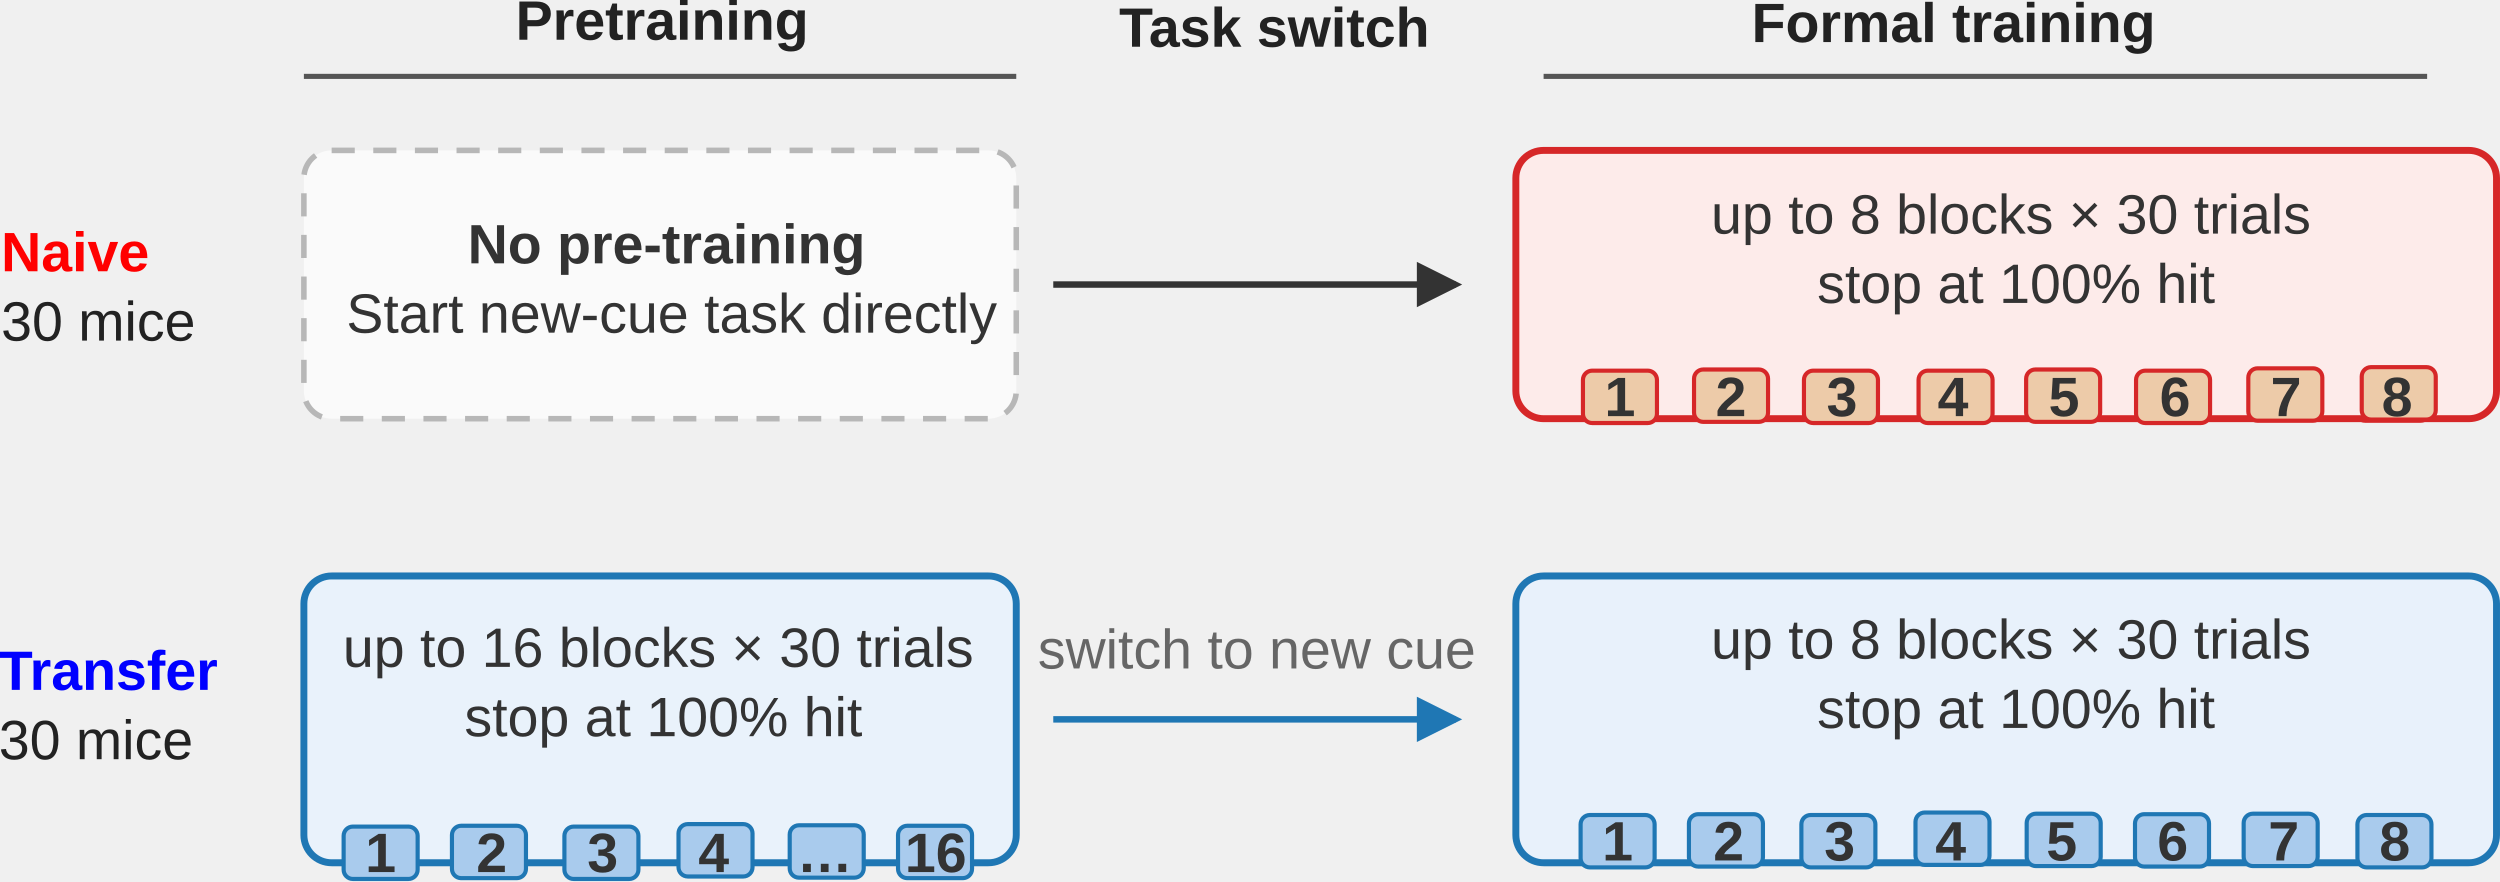
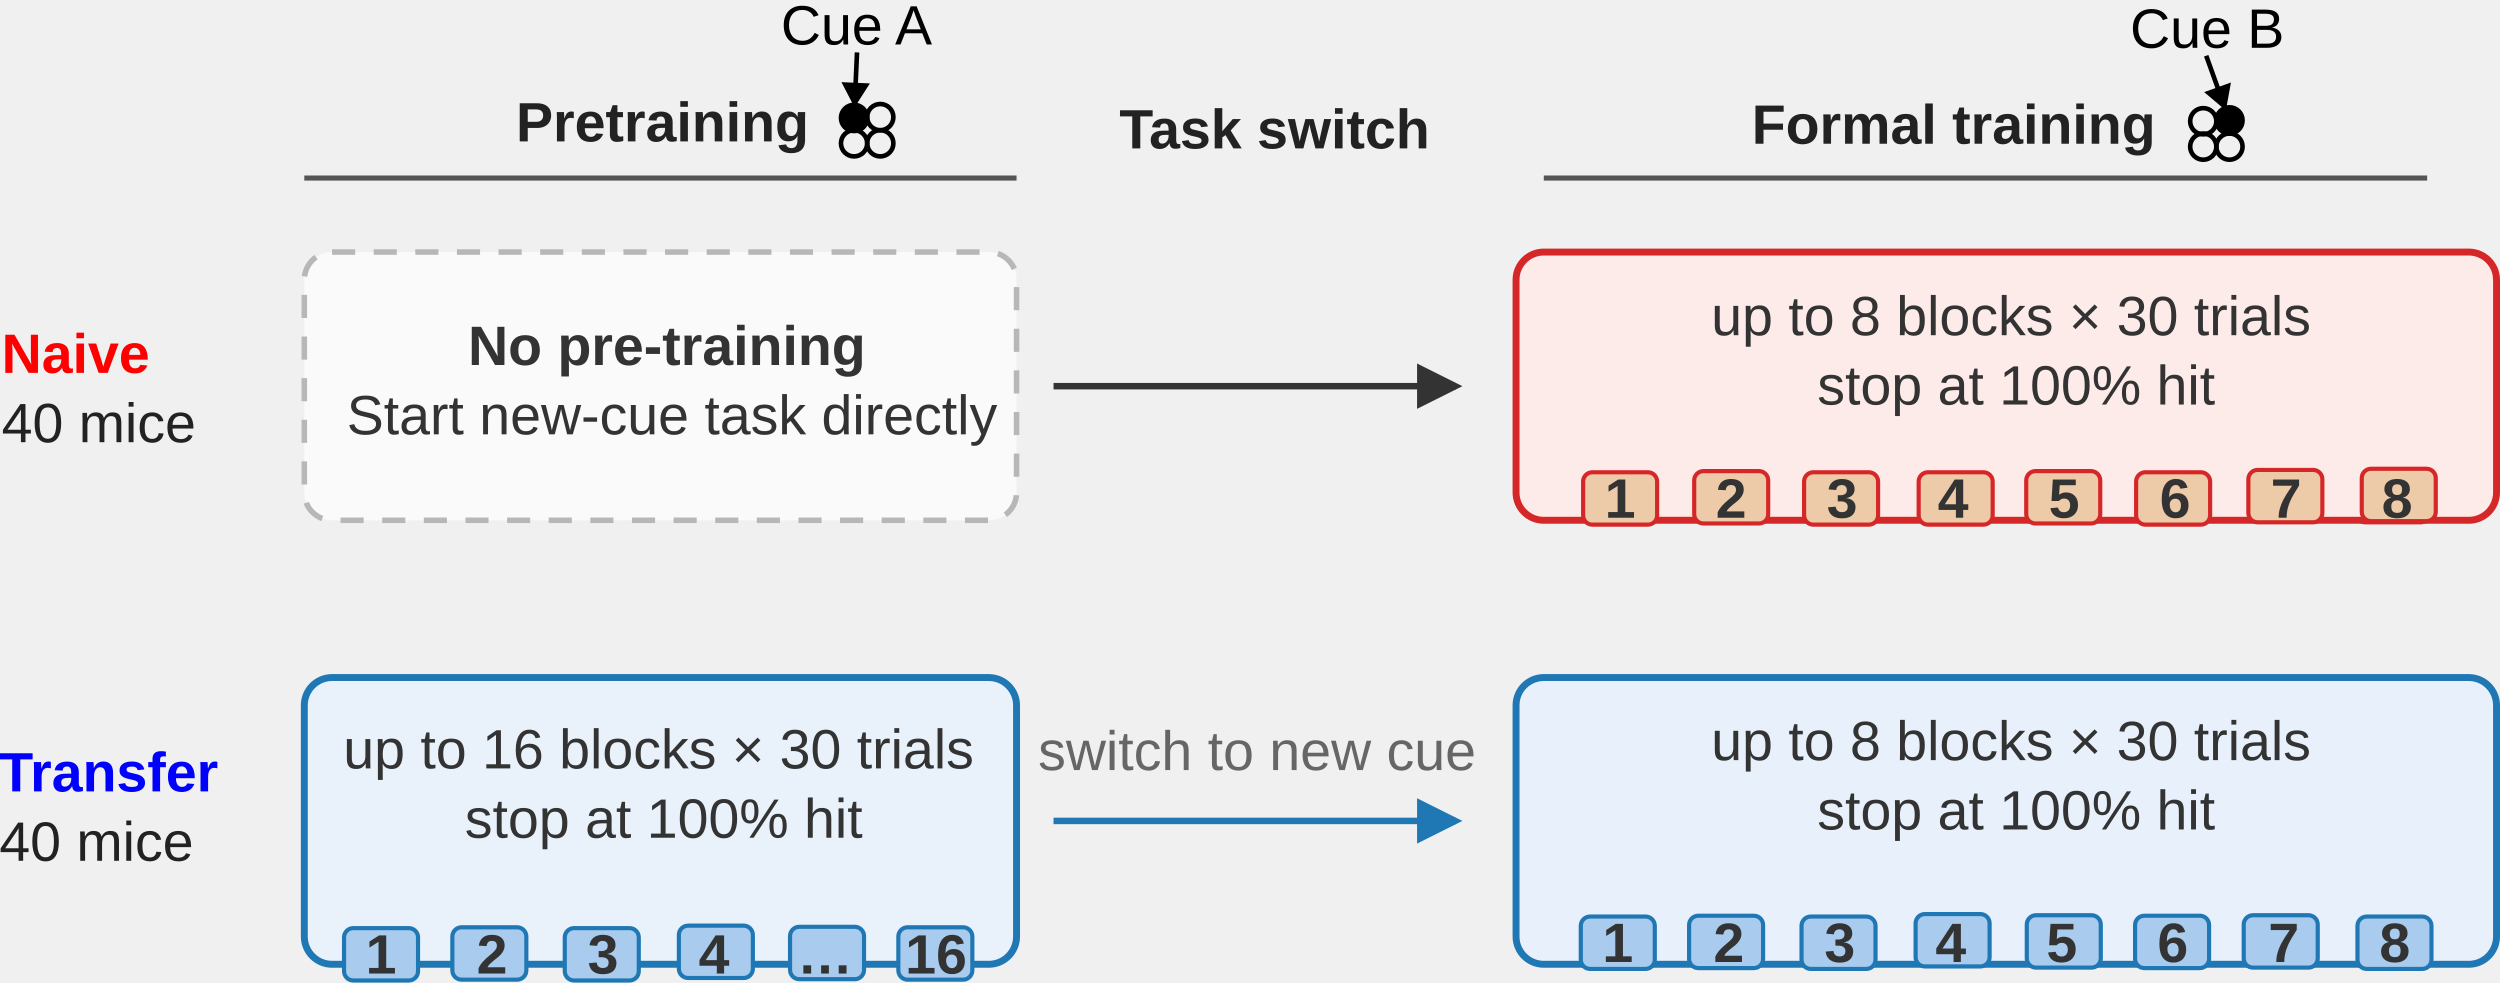
- <svg xmlns="http://www.w3.org/2000/svg" xmlns:xlink="http://www.w3.org/1999/xlink" width="95.372mm" height="33.611mm" viewBox="0 0 540.44 190.464" role="img" aria-labelledby="title desc" version="1.1" id="svg73">
+ <svg xmlns="http://www.w3.org/2000/svg" xmlns:xlink="http://www.w3.org/1999/xlink" width="95.39mm" height="37.491mm" viewBox="0 0 540.546 212.45" role="img" aria-labelledby="title desc" version="1.1" id="svg73">
  <defs id="defs2">
+     <marker style="overflow:visible" id="Triangle" refX="3" refY="0" orient="auto-start-reverse" markerWidth="1" markerHeight="1" viewBox="0 0 1 1" preserveAspectRatio="xMidYMid">
+       <path transform="scale(0.5)" style="fill:context-stroke;fill-rule:evenodd;stroke:context-stroke;stroke-width:1pt" d="M 5.77,0 -2.88,5 V -5 Z" id="path135" />
+     </marker>
    <marker id="arrow" markerWidth="7" markerHeight="7" refX="6" refY="3.5" orient="auto" markerUnits="strokeWidth">
      <path d="M 0,0 7,3.5 0,7 Z" fill="#333333" id="path1" />
    </marker>
    <marker id="arrowBlue" markerWidth="7" markerHeight="7" refX="6" refY="3.5" orient="auto" markerUnits="strokeWidth">
      <path d="M 0,0 7,3.5 0,7 Z" fill="#1f77b4" id="path2" />
    </marker>
    <style id="style2">
      .txt { font: 6pt Arial, sans-serif; fill: #333333; }
      .muted-text { font: 6pt Arial, sans-serif; fill: #666666; }
      .bold { font: 700 6pt Arial, sans-serif; fill: #222222; }
      .label { font: 700 6pt Arial, sans-serif; }
      .num { font: 700 6pt Arial, sans-serif; fill: #333333; }
      .stage-bg { fill: #f7f9fb; stroke: #c8d3dc; stroke-width: 1.1; }
      .pretrain { fill: #e9f2fb; stroke: #1f77b4; stroke-width: 1.5; }
      .formal-naive { fill: #fdebea; stroke: #d62728; stroke-width: 1.5; }
      .formal-transfer { fill: #e8f1fb; stroke: #1f77b4; stroke-width: 1.5; }
      .formal-th { fill: #eeeeee; stroke: #222222; stroke-width: 1.5; }
      .empty-stage { fill: #fafafa; stroke: #b7b7b7; stroke-width: 1.2; stroke-dasharray: 5 4; }
      .unit { stroke-width: 0.9; rx: 2; ry: 2; }
      .unit-naive { fill: #f9b8b5; stroke: #d62728; }
      .unit-transfer { fill: #a9cbed; stroke: #1f77b4; }
      .unit-th { fill: #bdbdbd; stroke: #222222; }
      .unit-pre { fill: #c8ddf2; stroke: #1f77b4; }
      .water { fill: #38a7df; stroke: #1479ad; stroke-width: 1; }
      .cue-old { fill: #f4a340; stroke: #a85f00; stroke-width: 1; }
      .cue-new { fill: #4aa3ff; stroke: #1267a8; stroke-width: 1; }
      .muted { fill: #ffffff; stroke: #777777; stroke-width: 1.1; }
      .th-line { stroke: #222222; stroke-width: 1.7; stroke-linecap: round; }
      .arrow-line { stroke: #333333; stroke-width: 1.4; fill: none; marker-end: url(#arrow); }
      .blue-arrow { stroke: #1f77b4; stroke-width: 1.4; fill: none; marker-end: url(#arrowBlue); }
      .bracket { stroke: #555555; stroke-width: 1.1; fill: none; }
      .footer-bg { fill: #fff9e8; stroke: #d5b56d; stroke-width: 1.1; }
    </style>
  </defs>
-   <line x1="65.69" y1="16.511" x2="219.69" y2="16.511" class="bracket" id="line9" />
-   <line x1="333.69" y1="16.511" x2="524.69" y2="16.511" class="bracket" id="line10" />
-   <rect x="65.69" y="32.511" width="154" height="58" rx="6" ry="6" class="empty-stage" id="rect11" />
-   <path d="m 227.69,61.511 h 87" class="arrow-line" id="path13" />
-   <use x="0" y="0" xlink:href="#use119" id="use120" transform="translate(-1.26394,0.2527883)" />
-   <rect x="327.69" y="32.511" width="212" height="58" rx="6" ry="6" class="formal-naive" id="rect14" />
-   <use x="0" y="0" xlink:href="#use118" id="use119" transform="translate(24.52045,-0.2527877)" />
-   <rect x="65.69" y="124.511" width="154" height="62" rx="6" ry="6" class="pretrain" id="rect29" />
-   <path d="m 227.69,155.511 h 87" class="blue-arrow" id="path35" />
-   <text x="271.69" y="144.511" text-anchor="middle" class="muted-text" id="text36" style="font-style:normal;font-variant:normal;font-weight:normal;font-stretch:normal;font-size:8px;line-height:normal;font-family:Arial, sans-serif">
+   <line x1="65.796" y1="38.498" x2="219.796" y2="38.498" class="bracket" id="line9" />
+   <line x1="333.796" y1="38.498" x2="524.796" y2="38.498" class="bracket" id="line10" />
+   <rect x="65.796" y="54.498" width="154" height="58" rx="6" ry="6" class="empty-stage" id="rect11" />
+   <path d="m 227.796,83.498 h 87" class="arrow-line" id="path13" />
+   <use x="0" y="0" xlink:href="#use119" id="use120" transform="translate(-1.26394,0.252788)" />
+   <rect x="327.796" y="54.498" width="212" height="58" rx="6" ry="6" class="formal-naive" id="rect14" />
+   <use x="0" y="0" xlink:href="#use118" id="use119" transform="translate(24.52045,-0.252788)" />
+   <rect x="65.796" y="146.498" width="154" height="62" rx="6" ry="6" class="pretrain" id="rect29" />
+   <path d="m 227.796,177.498 h 87" class="blue-arrow" id="path35" />
+   <text x="271.796" y="166.498" text-anchor="middle" class="muted-text" id="text36" style="font-style:normal;font-variant:normal;font-weight:normal;font-stretch:normal;font-size:8px;line-height:normal;font-family:Arial, sans-serif">
    <tspan style="font-size:11.994px" id="tspan122">switch to new cue</tspan>
  </text>
-   <rect x="327.69" y="124.511" width="212" height="62" rx="6" ry="6" class="formal-transfer" id="rect36" />
-   <text x="435.835" y="142.369" text-anchor="middle" class="txt" id="text38" style="font-style:normal;font-variant:normal;font-weight:normal;font-stretch:normal;font-size:8px;line-height:normal;font-family:Arial, sans-serif">
-     <tspan x="435.835" y="142.369" style="font-size:11.994px" id="tspan85">up to 8 blocks × 30 trials</tspan>
-     <tspan id="tspan82" x="435.835" y="157.362" style="font-size:11.994px">stop at 100% hit</tspan>
+   <rect x="327.796" y="146.498" width="212" height="62" rx="6" ry="6" class="formal-transfer" id="rect36" />
+   <text x="435.941" y="164.355" text-anchor="middle" class="txt" id="text38" style="font-style:normal;font-variant:normal;font-weight:normal;font-stretch:normal;font-size:8px;line-height:normal;font-family:Arial, sans-serif">
+     <tspan x="435.941" y="164.355" style="font-size:11.994px" id="tspan85">up to 8 blocks × 30 trials</tspan>
+     <tspan id="tspan82" x="435.941" y="179.348" style="font-size:11.994px">stop at 100% hit</tspan>
  </text>
-   <rect x="341.69" y="176.188" width="16" height="11.324" class="unit unit-transfer" id="rect39" />
-   <text x="349.69" y="186.011" text-anchor="middle" class="num" id="text40" style="font-style:normal;font-variant:normal;font-weight:700;font-stretch:normal;font-size:8px;line-height:normal;font-family:Arial, sans-serif">
+   <rect x="341.796" y="198.174" width="16" height="11.324" class="unit unit-transfer" id="rect39" />
+   <text x="349.796" y="207.998" text-anchor="middle" class="num" id="text40" style="font-style:normal;font-variant:normal;font-weight:700;font-stretch:normal;font-size:8px;line-height:normal;font-family:Arial, sans-serif">
    <tspan style="font-size:11.994px" id="tspan86">1</tspan>
  </text>
-   <use x="0" y="0" xlink:href="#rect39" id="use93" transform="translate(23.41601,-0.1787483)" />
-   <text x="373.69" y="186.011" text-anchor="middle" class="num" id="text41" style="font-style:normal;font-variant:normal;font-weight:700;font-stretch:normal;font-size:8px;line-height:normal;font-family:Arial, sans-serif">
+   <use x="0" y="0" xlink:href="#rect39" id="use93" transform="translate(23.41601,-0.178748)" />
+   <text x="373.796" y="207.998" text-anchor="middle" class="num" id="text41" style="font-style:normal;font-variant:normal;font-weight:700;font-stretch:normal;font-size:8px;line-height:normal;font-family:Arial, sans-serif">
    <tspan style="font-size:11.994px" id="tspan87">2</tspan>
  </text>
-   <use x="0" y="0" xlink:href="#use93" id="use94" transform="translate(24.30975,0.1787477)" />
-   <text x="397.69" y="186.011" text-anchor="middle" class="num" id="text42" style="font-style:normal;font-variant:normal;font-weight:700;font-stretch:normal;font-size:8px;line-height:normal;font-family:Arial, sans-serif">
+   <use x="0" y="0" xlink:href="#use93" id="use94" transform="translate(24.30975,0.178748)" />
+   <text x="397.796" y="207.998" text-anchor="middle" class="num" id="text42" style="font-style:normal;font-variant:normal;font-weight:700;font-stretch:normal;font-size:8px;line-height:normal;font-family:Arial, sans-serif">
    <tspan style="font-size:11.994px" id="tspan88">3</tspan>
  </text>
-   <use x="0" y="0" xlink:href="#use94" id="use95" transform="translate(24.66725,-0.5362443)" />
-   <text x="421.69" y="186.011" text-anchor="middle" class="num" id="text43" style="font-style:normal;font-variant:normal;font-weight:700;font-stretch:normal;font-size:8px;line-height:normal;font-family:Arial, sans-serif">
+   <use x="0" y="0" xlink:href="#use94" id="use95" transform="translate(24.66725,-0.536244)" />
+   <text x="421.796" y="207.998" text-anchor="middle" class="num" id="text43" style="font-style:normal;font-variant:normal;font-weight:700;font-stretch:normal;font-size:8px;line-height:normal;font-family:Arial, sans-serif">
    <tspan style="font-size:11.994px" id="tspan89">4</tspan>
  </text>
-   <use x="0" y="0" xlink:href="#use95" id="use96" transform="translate(24.039,0.2527877)" />
-   <text x="445.69" y="186.011" text-anchor="middle" class="num" id="text44" style="font-style:normal;font-variant:normal;font-weight:700;font-stretch:normal;font-size:8px;line-height:normal;font-family:Arial, sans-serif">
+   <use x="0" y="0" xlink:href="#use95" id="use96" transform="translate(24.039,0.252788)" />
+   <text x="445.796" y="207.998" text-anchor="middle" class="num" id="text44" style="font-style:normal;font-variant:normal;font-weight:700;font-stretch:normal;font-size:8px;line-height:normal;font-family:Arial, sans-serif">
    <tspan style="font-size:11.994px" id="tspan90">5</tspan>
  </text>
-   <use x="0" y="0" xlink:href="#use96" id="use97" transform="translate(23.41601,0.1047087)" />
-   <text x="469.69" y="186.011" text-anchor="middle" class="num" id="text45" style="font-style:normal;font-variant:normal;font-weight:700;font-stretch:normal;font-size:8px;line-height:normal;font-family:Arial, sans-serif">
+   <use x="0" y="0" xlink:href="#use96" id="use97" transform="translate(23.41601,0.104709)" />
+   <text x="469.796" y="207.998" text-anchor="middle" class="num" id="text45" style="font-style:normal;font-variant:normal;font-weight:700;font-stretch:normal;font-size:8px;line-height:normal;font-family:Arial, sans-serif">
    <tspan style="font-size:11.994px" id="tspan91">6</tspan>
  </text>
-   <use x="0" y="0" xlink:href="#use97" id="use98" transform="translate(23.49005,-0.1047083)" />
-   <text x="493.69" y="186.011" text-anchor="middle" class="num" id="text46" style="font-style:normal;font-variant:normal;font-weight:700;font-stretch:normal;font-size:8px;line-height:normal;font-family:Arial, sans-serif">
+   <use x="0" y="0" xlink:href="#use97" id="use98" transform="translate(23.49005,-0.104708)" />
+   <text x="493.796" y="207.998" text-anchor="middle" class="num" id="text46" style="font-style:normal;font-variant:normal;font-weight:700;font-stretch:normal;font-size:8px;line-height:normal;font-family:Arial, sans-serif">
    <tspan style="font-size:11.994px" id="tspan92">7</tspan>
  </text>
-   <use x="0" y="0" xlink:href="#use98" id="use99" transform="translate(24.59321,0.2834567)" />
-   <text x="517.69" y="186.011" text-anchor="middle" class="num" id="text47" style="font-style:normal;font-variant:normal;font-weight:700;font-stretch:normal;font-size:8px;line-height:normal;font-family:Arial, sans-serif">
+   <use x="0" y="0" xlink:href="#use98" id="use99" transform="translate(24.59321,0.283457)" />
+   <text x="517.796" y="207.998" text-anchor="middle" class="num" id="text47" style="font-style:normal;font-variant:normal;font-weight:700;font-stretch:normal;font-size:8px;line-height:normal;font-family:Arial, sans-serif">
    <tspan style="font-size:11.994px" id="tspan93">8</tspan>
  </text>
-   <text xml:space="preserve" style="font-style:normal;font-variant:normal;font-weight:bold;font-stretch:normal;font-size:11.994px;font-family:Arial;-inkscape-font-specification:'Arial Bold';writing-mode:lr-tb;direction:ltr;fill:#222222;fill-opacity:1;stroke-width:1" x="111.475" y="8.586" id="text73">
-     <tspan id="tspan73" style="fill:#222222;fill-opacity:1;stroke-width:1" x="111.475" y="8.586">Pretraining</tspan>
+   <text xml:space="preserve" style="font-style:normal;font-variant:normal;font-weight:bold;font-stretch:normal;font-size:11.994px;font-family:Arial;-inkscape-font-specification:'Arial Bold';writing-mode:lr-tb;direction:ltr;fill:#222222;fill-opacity:1;stroke-width:1" x="111.58" y="30.572" id="text73">
+     <tspan id="tspan73" style="fill:#222222;fill-opacity:1;stroke-width:1" x="111.58" y="30.572">Pretraining</tspan>
  </text>
-   <text xml:space="preserve" style="font-style:normal;font-variant:normal;font-weight:bold;font-stretch:normal;font-size:11.994px;font-family:Arial;-inkscape-font-specification:'Arial Bold';writing-mode:lr-tb;direction:ltr;fill:#222222;fill-opacity:1;stroke-width:1" x="241.913" y="10.103" id="text74">
-     <tspan id="tspan74" style="stroke-width:1" x="241.913" y="10.103">Task switch</tspan>
+   <text xml:space="preserve" style="font-style:normal;font-variant:normal;font-weight:bold;font-stretch:normal;font-size:11.994px;font-family:Arial;-inkscape-font-specification:'Arial Bold';writing-mode:lr-tb;direction:ltr;fill:#222222;fill-opacity:1;stroke-width:1" x="242.019" y="32.089" id="text74">
+     <tspan id="tspan74" style="stroke-width:1" x="242.019" y="32.089">Task switch</tspan>
  </text>
-   <text xml:space="preserve" style="font-style:normal;font-variant:normal;font-weight:bold;font-stretch:normal;font-size:11.994px;font-family:Arial;-inkscape-font-specification:'Arial Bold';writing-mode:lr-tb;direction:ltr;fill:#222222;fill-opacity:1;stroke-width:1" x="378.664" y="9.091" id="text75">
-     <tspan id="tspan75" style="stroke-width:1" x="378.664" y="9.091">Formal training</tspan>
+   <text xml:space="preserve" style="font-style:normal;font-variant:normal;font-weight:bold;font-stretch:normal;font-size:11.994px;font-family:Arial;-inkscape-font-specification:'Arial Bold';writing-mode:lr-tb;direction:ltr;fill:#222222;fill-opacity:1;stroke-width:1" x="378.77" y="31.077" id="text75">
+     <tspan id="tspan75" style="stroke-width:1" x="378.77" y="31.077">Formal training</tspan>
  </text>
-   <text xml:space="preserve" style="font-style:normal;font-variant:normal;font-weight:bold;font-stretch:normal;font-size:11.994px;font-family:Arial;-inkscape-font-specification:'Arial Bold';writing-mode:lr-tb;direction:ltr;fill:#222222;fill-opacity:1;stroke-width:1" x="0.248" y="58.638" id="text76">
-     <tspan id="tspan76" style="fill:#ff0000;fill-opacity:1;stroke-width:1" x="0.248" y="58.638">Naive</tspan>
-     <tspan style="font-style:normal;font-variant:normal;font-weight:normal;font-stretch:normal;font-family:Arial;-inkscape-font-specification:Arial;stroke-width:1" x="0.248" y="73.631" id="tspan77">30 mice</tspan>
+   <text xml:space="preserve" style="font-style:normal;font-variant:normal;font-weight:bold;font-stretch:normal;font-size:11.994px;font-family:Arial;-inkscape-font-specification:'Arial Bold';writing-mode:lr-tb;direction:ltr;fill:#222222;fill-opacity:1;stroke-width:1" x="0.353" y="80.624" id="text76">
+     <tspan id="tspan76" style="fill:#ff0000;fill-opacity:1;stroke-width:1" x="0.353" y="80.624">Naive</tspan>
+     <tspan style="font-style:normal;font-variant:normal;font-weight:normal;font-stretch:normal;font-family:Arial;-inkscape-font-specification:Arial;stroke-width:1" x="0.353" y="95.617" id="tspan77">40 mice</tspan>
  </text>
-   <text xml:space="preserve" style="font-style:normal;font-variant:normal;font-weight:bold;font-stretch:normal;font-size:11.994px;font-family:Arial;-inkscape-font-specification:'Arial Bold';writing-mode:lr-tb;direction:ltr;fill:#222222;fill-opacity:1;stroke-width:1" x="-0.258" y="149.136" id="text79">
-     <tspan id="tspan78" style="fill:#0000ff;fill-opacity:1;stroke-width:1" x="-0.258" y="149.136">Transfer</tspan>
-     <tspan style="font-style:normal;font-variant:normal;font-weight:normal;font-stretch:normal;font-family:Arial;-inkscape-font-specification:Arial;stroke-width:1" x="-0.258" y="164.129" id="tspan79">30 mice</tspan>
+   <text xml:space="preserve" style="font-style:normal;font-variant:normal;font-weight:bold;font-stretch:normal;font-size:11.994px;font-family:Arial;-inkscape-font-specification:'Arial Bold';writing-mode:lr-tb;direction:ltr;fill:#222222;fill-opacity:1;stroke-width:1" x="-0.152" y="171.122" id="text79">
+     <tspan id="tspan78" style="fill:#0000ff;fill-opacity:1;stroke-width:1" x="-0.152" y="171.122">Transfer</tspan>
+     <tspan style="font-style:normal;font-variant:normal;font-weight:normal;font-stretch:normal;font-family:Arial;-inkscape-font-specification:Arial;stroke-width:1" x="-0.152" y="186.115" id="tspan79">40 mice</tspan>
  </text>
-   <rect x="342.196" y="80.128" width="16" height="11.324" class="unit unit-transfer" id="rect106" style="fill:#edcba9;fill-opacity:1;stroke:#d62728;stroke-opacity:1" />
-   <text x="350.196" y="89.952" text-anchor="middle" class="num" id="text106" style="font-style:normal;font-variant:normal;font-weight:700;font-stretch:normal;font-size:8px;line-height:normal;font-family:Arial, sans-serif">
+   <rect x="342.301" y="102.114" width="16" height="11.324" class="unit unit-transfer" id="rect106" style="fill:#edcba9;fill-opacity:1;stroke:#d62728;stroke-opacity:1" />
+   <text x="350.301" y="111.938" text-anchor="middle" class="num" id="text106" style="font-style:normal;font-variant:normal;font-weight:700;font-stretch:normal;font-size:8px;line-height:normal;font-family:Arial, sans-serif">
    <tspan style="font-size:11.994px" id="tspan106">1</tspan>
  </text>
-   <use x="0" y="0" xlink:href="#rect106" id="use113" transform="translate(24.01487,-0.2527883)" />
-   <text x="374.196" y="89.952" text-anchor="middle" class="num" id="text107" style="font-style:normal;font-variant:normal;font-weight:700;font-stretch:normal;font-size:8px;line-height:normal;font-family:Arial, sans-serif">
+   <use x="0" y="0" xlink:href="#rect106" id="use113" transform="translate(24.01487,-0.252788)" />
+   <text x="374.301" y="111.938" text-anchor="middle" class="num" id="text107" style="font-style:normal;font-variant:normal;font-weight:700;font-stretch:normal;font-size:8px;line-height:normal;font-family:Arial, sans-serif">
    <tspan style="font-size:11.994px" id="tspan107">2</tspan>
  </text>
-   <use x="0" y="0" xlink:href="#use113" id="use114" transform="translate(23.76208,0.2527877)" />
-   <text x="398.196" y="89.952" text-anchor="middle" class="num" id="text108" style="font-style:normal;font-variant:normal;font-weight:700;font-stretch:normal;font-size:8px;line-height:normal;font-family:Arial, sans-serif">
+   <use x="0" y="0" xlink:href="#use113" id="use114" transform="translate(23.76208,0.252788)" />
+   <text x="398.301" y="111.938" text-anchor="middle" class="num" id="text108" style="font-style:normal;font-variant:normal;font-weight:700;font-stretch:normal;font-size:8px;line-height:normal;font-family:Arial, sans-serif">
    <tspan style="font-size:11.994px" id="tspan108">3</tspan>
  </text>
  <use x="0" y="0" xlink:href="#use114" id="use115" transform="translate(24.77323)" />
-   <text x="422.196" y="89.952" text-anchor="middle" class="num" id="text109" style="font-style:normal;font-variant:normal;font-weight:700;font-stretch:normal;font-size:8px;line-height:normal;font-family:Arial, sans-serif">
+   <text x="422.301" y="111.938" text-anchor="middle" class="num" id="text109" style="font-style:normal;font-variant:normal;font-weight:700;font-stretch:normal;font-size:8px;line-height:normal;font-family:Arial, sans-serif">
    <tspan style="font-size:11.994px" id="tspan109">4</tspan>
  </text>
-   <use x="0" y="0" xlink:href="#use115" id="use116" transform="translate(23.25651,-0.2527883)" />
-   <text x="446.196" y="89.952" text-anchor="middle" class="num" id="text110" style="font-style:normal;font-variant:normal;font-weight:700;font-stretch:normal;font-size:8px;line-height:normal;font-family:Arial, sans-serif">
+   <use x="0" y="0" xlink:href="#use115" id="use116" transform="translate(23.25651,-0.252788)" />
+   <text x="446.301" y="111.938" text-anchor="middle" class="num" id="text110" style="font-style:normal;font-variant:normal;font-weight:700;font-stretch:normal;font-size:8px;line-height:normal;font-family:Arial, sans-serif">
    <tspan style="font-size:11.994px" id="tspan110">5</tspan>
  </text>
-   <use x="0" y="0" xlink:href="#use116" id="use117" transform="translate(23.76208,0.2527877)" />
-   <text x="470.196" y="89.952" text-anchor="middle" class="num" id="text111" style="font-style:normal;font-variant:normal;font-weight:700;font-stretch:normal;font-size:8px;line-height:normal;font-family:Arial, sans-serif">
+   <use x="0" y="0" xlink:href="#use116" id="use117" transform="translate(23.76208,0.252788)" />
+   <text x="470.301" y="111.938" text-anchor="middle" class="num" id="text111" style="font-style:normal;font-variant:normal;font-weight:700;font-stretch:normal;font-size:8px;line-height:normal;font-family:Arial, sans-serif">
    <tspan style="font-size:11.994px" id="tspan111">6</tspan>
  </text>
-   <use x="0" y="0" xlink:href="#use117" id="use118" transform="translate(24.26766,-0.5055763)" />
-   <text x="494.196" y="89.952" text-anchor="middle" class="num" id="text112" style="font-style:normal;font-variant:normal;font-weight:700;font-stretch:normal;font-size:8px;line-height:normal;font-family:Arial, sans-serif">
+   <use x="0" y="0" xlink:href="#use117" id="use118" transform="translate(24.26766,-0.505576)" />
+   <text x="494.301" y="111.938" text-anchor="middle" class="num" id="text112" style="font-style:normal;font-variant:normal;font-weight:700;font-stretch:normal;font-size:8px;line-height:normal;font-family:Arial, sans-serif">
    <tspan style="font-size:11.994px" id="tspan112">7</tspan>
  </text>
-   <text x="518.196" y="89.952" text-anchor="middle" class="num" id="text113" style="font-style:normal;font-variant:normal;font-weight:700;font-stretch:normal;font-size:8px;line-height:normal;font-family:Arial, sans-serif">
+   <text x="518.301" y="111.938" text-anchor="middle" class="num" id="text113" style="font-style:normal;font-variant:normal;font-weight:700;font-stretch:normal;font-size:8px;line-height:normal;font-family:Arial, sans-serif">
    <tspan style="font-size:11.994px" id="tspan113">8</tspan>
  </text>
-   <use x="0" y="0" xlink:href="#text38" id="use122" transform="translate(-3.6175603e-7,-91.87657)" />
-   <text x="143.403" y="144.156" text-anchor="middle" class="txt" id="text125" style="font-style:normal;font-variant:normal;font-weight:normal;font-stretch:normal;font-size:8px;line-height:normal;font-family:Arial, sans-serif">
-     <tspan x="143.403" y="144.156" style="font-size:11.994px" id="tspan124">up to 16 blocks × 30 trials</tspan>
-     <tspan id="tspan125" x="143.403" y="159.149" style="font-size:11.994px">stop at 100% hit</tspan>
+   <use x="0" y="0" xlink:href="#text38" id="use122" transform="translate(-3.5853542e-7,-91.87657)" />
+   <text x="143.509" y="166.143" text-anchor="middle" class="txt" id="text125" style="font-style:normal;font-variant:normal;font-weight:normal;font-stretch:normal;font-size:8px;line-height:normal;font-family:Arial, sans-serif">
+     <tspan x="143.509" y="166.143" style="font-size:11.994px" id="tspan124">up to 16 blocks × 30 trials</tspan>
+     <tspan id="tspan125" x="143.509" y="181.136" style="font-size:11.994px">stop at 100% hit</tspan>
  </text>
-   <rect x="74.283" y="178.69" width="16" height="11.324" class="unit unit-transfer" id="rect126" />
-   <text x="82.283" y="188.514" text-anchor="middle" class="num" id="text126" style="font-style:normal;font-variant:normal;font-weight:700;font-stretch:normal;font-size:8px;line-height:normal;font-family:Arial, sans-serif">
+   <rect x="74.388" y="200.676" width="16" height="11.324" class="unit unit-transfer" id="rect126" />
+   <text x="82.388" y="210.5" text-anchor="middle" class="num" id="text126" style="font-style:normal;font-variant:normal;font-weight:700;font-stretch:normal;font-size:8px;line-height:normal;font-family:Arial, sans-serif">
    <tspan style="font-size:11.994px" id="tspan126">1</tspan>
  </text>
  <use x="0" y="0" xlink:href="#rect39" id="use126" transform="translate(-243.9913,2.323727)" />
-   <text x="106.283" y="188.514" text-anchor="middle" class="num" id="text127" style="font-style:normal;font-variant:normal;font-weight:700;font-stretch:normal;font-size:8px;line-height:normal;font-family:Arial, sans-serif">
+   <text x="106.388" y="210.5" text-anchor="middle" class="num" id="text127" style="font-style:normal;font-variant:normal;font-weight:700;font-stretch:normal;font-size:8px;line-height:normal;font-family:Arial, sans-serif">
    <tspan style="font-size:11.994px" id="tspan127">2</tspan>
  </text>
  <use x="0" y="0" xlink:href="#use93" id="use127" transform="translate(-243.0975,2.681223)" />
-   <text x="130.283" y="188.514" text-anchor="middle" class="num" id="text128" style="font-style:normal;font-variant:normal;font-weight:700;font-stretch:normal;font-size:8px;line-height:normal;font-family:Arial, sans-serif">
+   <text x="130.388" y="210.5" text-anchor="middle" class="num" id="text128" style="font-style:normal;font-variant:normal;font-weight:700;font-stretch:normal;font-size:8px;line-height:normal;font-family:Arial, sans-serif">
    <tspan style="font-size:11.994px" id="tspan128">3</tspan>
  </text>
  <use x="0" y="0" xlink:href="#use94" id="use128" transform="translate(-242.74,1.96623)" />
-   <text x="154.283" y="188.514" text-anchor="middle" class="num" id="text129" style="font-style:normal;font-variant:normal;font-weight:700;font-stretch:normal;font-size:8px;line-height:normal;font-family:Arial, sans-serif">
+   <text x="154.388" y="210.5" text-anchor="middle" class="num" id="text129" style="font-style:normal;font-variant:normal;font-weight:700;font-stretch:normal;font-size:8px;line-height:normal;font-family:Arial, sans-serif">
    <tspan style="font-size:11.994px" id="tspan129">4</tspan>
  </text>
  <use x="0" y="0" xlink:href="#use95" id="use129" transform="translate(-243.3683,2.755263)" />
-   <text x="178.283" y="188.514" text-anchor="middle" class="num" id="text130" style="font-style:normal;font-variant:normal;font-weight:700;font-stretch:normal;font-size:8px;line-height:normal;font-family:Arial, sans-serif">
+   <text x="178.388" y="210.5" text-anchor="middle" class="num" id="text130" style="font-style:normal;font-variant:normal;font-weight:700;font-stretch:normal;font-size:8px;line-height:normal;font-family:Arial, sans-serif">
    <tspan style="font-size:11.994px" id="tspan130">…</tspan>
  </text>
  <use x="0" y="0" xlink:href="#use96" id="use130" transform="translate(-243.9913,2.607183)" />
-   <text x="202.283" y="188.514" text-anchor="middle" class="num" id="text131" style="font-style:normal;font-variant:normal;font-weight:700;font-stretch:normal;font-size:8px;line-height:normal;font-family:Arial, sans-serif">
+   <text x="202.388" y="210.5" text-anchor="middle" class="num" id="text131" style="font-style:normal;font-variant:normal;font-weight:700;font-stretch:normal;font-size:8px;line-height:normal;font-family:Arial, sans-serif">
    <tspan style="font-size:11.994px" id="tspan131">16</tspan>
  </text>
-   <text x="145.191" y="56.927" text-anchor="middle" class="txt" id="text135" style="font-style:normal;font-variant:normal;font-weight:normal;font-stretch:normal;font-size:8px;line-height:normal;font-family:Arial, sans-serif">
-     <tspan x="145.191" y="56.927" style="font-style:normal;font-variant:normal;font-weight:bold;font-stretch:normal;font-size:11.994px;font-family:Arial, sans-serif;-inkscape-font-specification:'Arial, sans-serif Bold'" id="tspan133">No pre-training</tspan>
-     <tspan id="tspan135" x="145.191" y="71.92" style="font-size:11.994px">Start new-cue task directly</tspan>
+   <text x="145.296" y="78.913" text-anchor="middle" class="txt" id="text135" style="font-style:normal;font-variant:normal;font-weight:normal;font-stretch:normal;font-size:8px;line-height:normal;font-family:Arial, sans-serif">
+     <tspan x="145.296" y="78.913" style="font-style:normal;font-variant:normal;font-weight:bold;font-stretch:normal;font-size:11.994px;font-family:Arial, sans-serif;-inkscape-font-specification:'Arial, sans-serif Bold'" id="tspan133">No pre-training</tspan>
+     <tspan id="tspan135" x="145.296" y="93.906" style="font-size:11.994px">Start new-cue task directly</tspan>
  </text>
+   <circle style="fill:#000000;fill-opacity:1;stroke:#000000;stroke-width:1;stroke-dasharray:none;stroke-opacity:1" id="path3" cx="184.666" cy="25.498" r="2.833" />
+   <circle style="fill:none;stroke:#000000;stroke-width:1;stroke-dasharray:none;stroke-opacity:1" id="circle3" cx="190.333" cy="25.319" r="2.833" />
+   <circle style="fill:none;stroke:#000000;stroke-width:1;stroke-dasharray:none;stroke-opacity:1" id="circle4" cx="190.333" cy="30.986" r="2.833" />
+   <circle style="fill:none;stroke:#000000;stroke-width:1;stroke-dasharray:none;stroke-opacity:1" id="circle5" cx="184.666" cy="30.986" r="2.833" />
+   <path style="display:inline;fill:none;fill-rule:evenodd;stroke:#000000;stroke-width:1;stroke-linecap:butt;stroke-linejoin:miter;stroke-dasharray:none;stroke-opacity:1;marker-end:url(#Triangle)" d="M 185.304,11.333 184.794,22.667" id="path5" />
+   <g id="g5" transform="translate(-9.116157,41.46957)">
+     <text xml:space="preserve" style="font-style:normal;font-variant:normal;font-weight:normal;font-stretch:normal;font-size:11.994px;font-family:Arial, sans-serif;-inkscape-font-specification:'Arial, sans-serif';writing-mode:lr-tb;direction:ltr;fill:#000000;fill-opacity:1;stroke:none;stroke-width:1;stroke-dasharray:none;stroke-opacity:1" x="177.963" y="-31.851" id="text5">
+       <tspan id="tspan5" style="font-style:normal;font-variant:normal;font-weight:normal;font-stretch:normal;font-family:Arial, sans-serif;-inkscape-font-specification:'Arial, sans-serif';fill:#000000;fill-opacity:1;stroke:none;stroke-width:1" x="177.963" y="-31.851">Cue A</tspan>
+     </text>
+     <rect style="fill:none;fill-opacity:1;stroke:none;stroke-width:1;stroke-dasharray:none;stroke-opacity:1" id="rect5" width="34" height="11.333" x="177.676" y="-41.47" rx="0" ry="0" />
+   </g>
+   <circle style="fill:none;fill-opacity:1;stroke:#000000;stroke-width:1;stroke-dasharray:none;stroke-opacity:1" id="circle6" cx="476.383" cy="26.213" r="2.833" />
+   <circle style="fill:#000000;fill-opacity:1;stroke:#000000;stroke-width:1;stroke-dasharray:none;stroke-opacity:1" id="circle7" cx="482.05" cy="26.034" r="2.833" />
+   <circle style="fill:none;stroke:#000000;stroke-width:1;stroke-dasharray:none;stroke-opacity:1" id="circle8" cx="482.05" cy="31.701" r="2.833" />
+   <circle style="fill:none;stroke:#000000;stroke-width:1;stroke-dasharray:none;stroke-opacity:1" id="circle9" cx="476.383" cy="31.701" r="2.833" />
+   <path style="display:inline;fill:none;fill-rule:evenodd;stroke:#000000;stroke-width:1;stroke-linecap:butt;stroke-linejoin:miter;stroke-dasharray:none;stroke-opacity:1;marker-end:url(#Triangle)" d="m 477.021,12.048 4.07,11.32" id="path9" />
+   <g id="g9" transform="translate(282.6008,42.18457)">
+     <text xml:space="preserve" style="font-style:normal;font-variant:normal;font-weight:normal;font-stretch:normal;font-size:11.994px;font-family:Arial, sans-serif;-inkscape-font-specification:'Arial, sans-serif';writing-mode:lr-tb;direction:ltr;fill:#000000;fill-opacity:1;stroke:none;stroke-width:1;stroke-dasharray:none;stroke-opacity:1" x="177.963" y="-31.851" id="text9">
+       <tspan id="tspan9" style="font-style:normal;font-variant:normal;font-weight:normal;font-stretch:normal;font-family:Arial, sans-serif;-inkscape-font-specification:'Arial, sans-serif';fill:#000000;fill-opacity:1;stroke:none;stroke-width:1" x="177.963" y="-31.851">Cue B</tspan>
+     </text>
+     <rect style="fill:none;fill-opacity:1;stroke:none;stroke-width:1;stroke-dasharray:none;stroke-opacity:1" id="rect9" width="34" height="11.333" x="177.676" y="-41.47" rx="0" ry="0" />
+   </g>
</svg>
